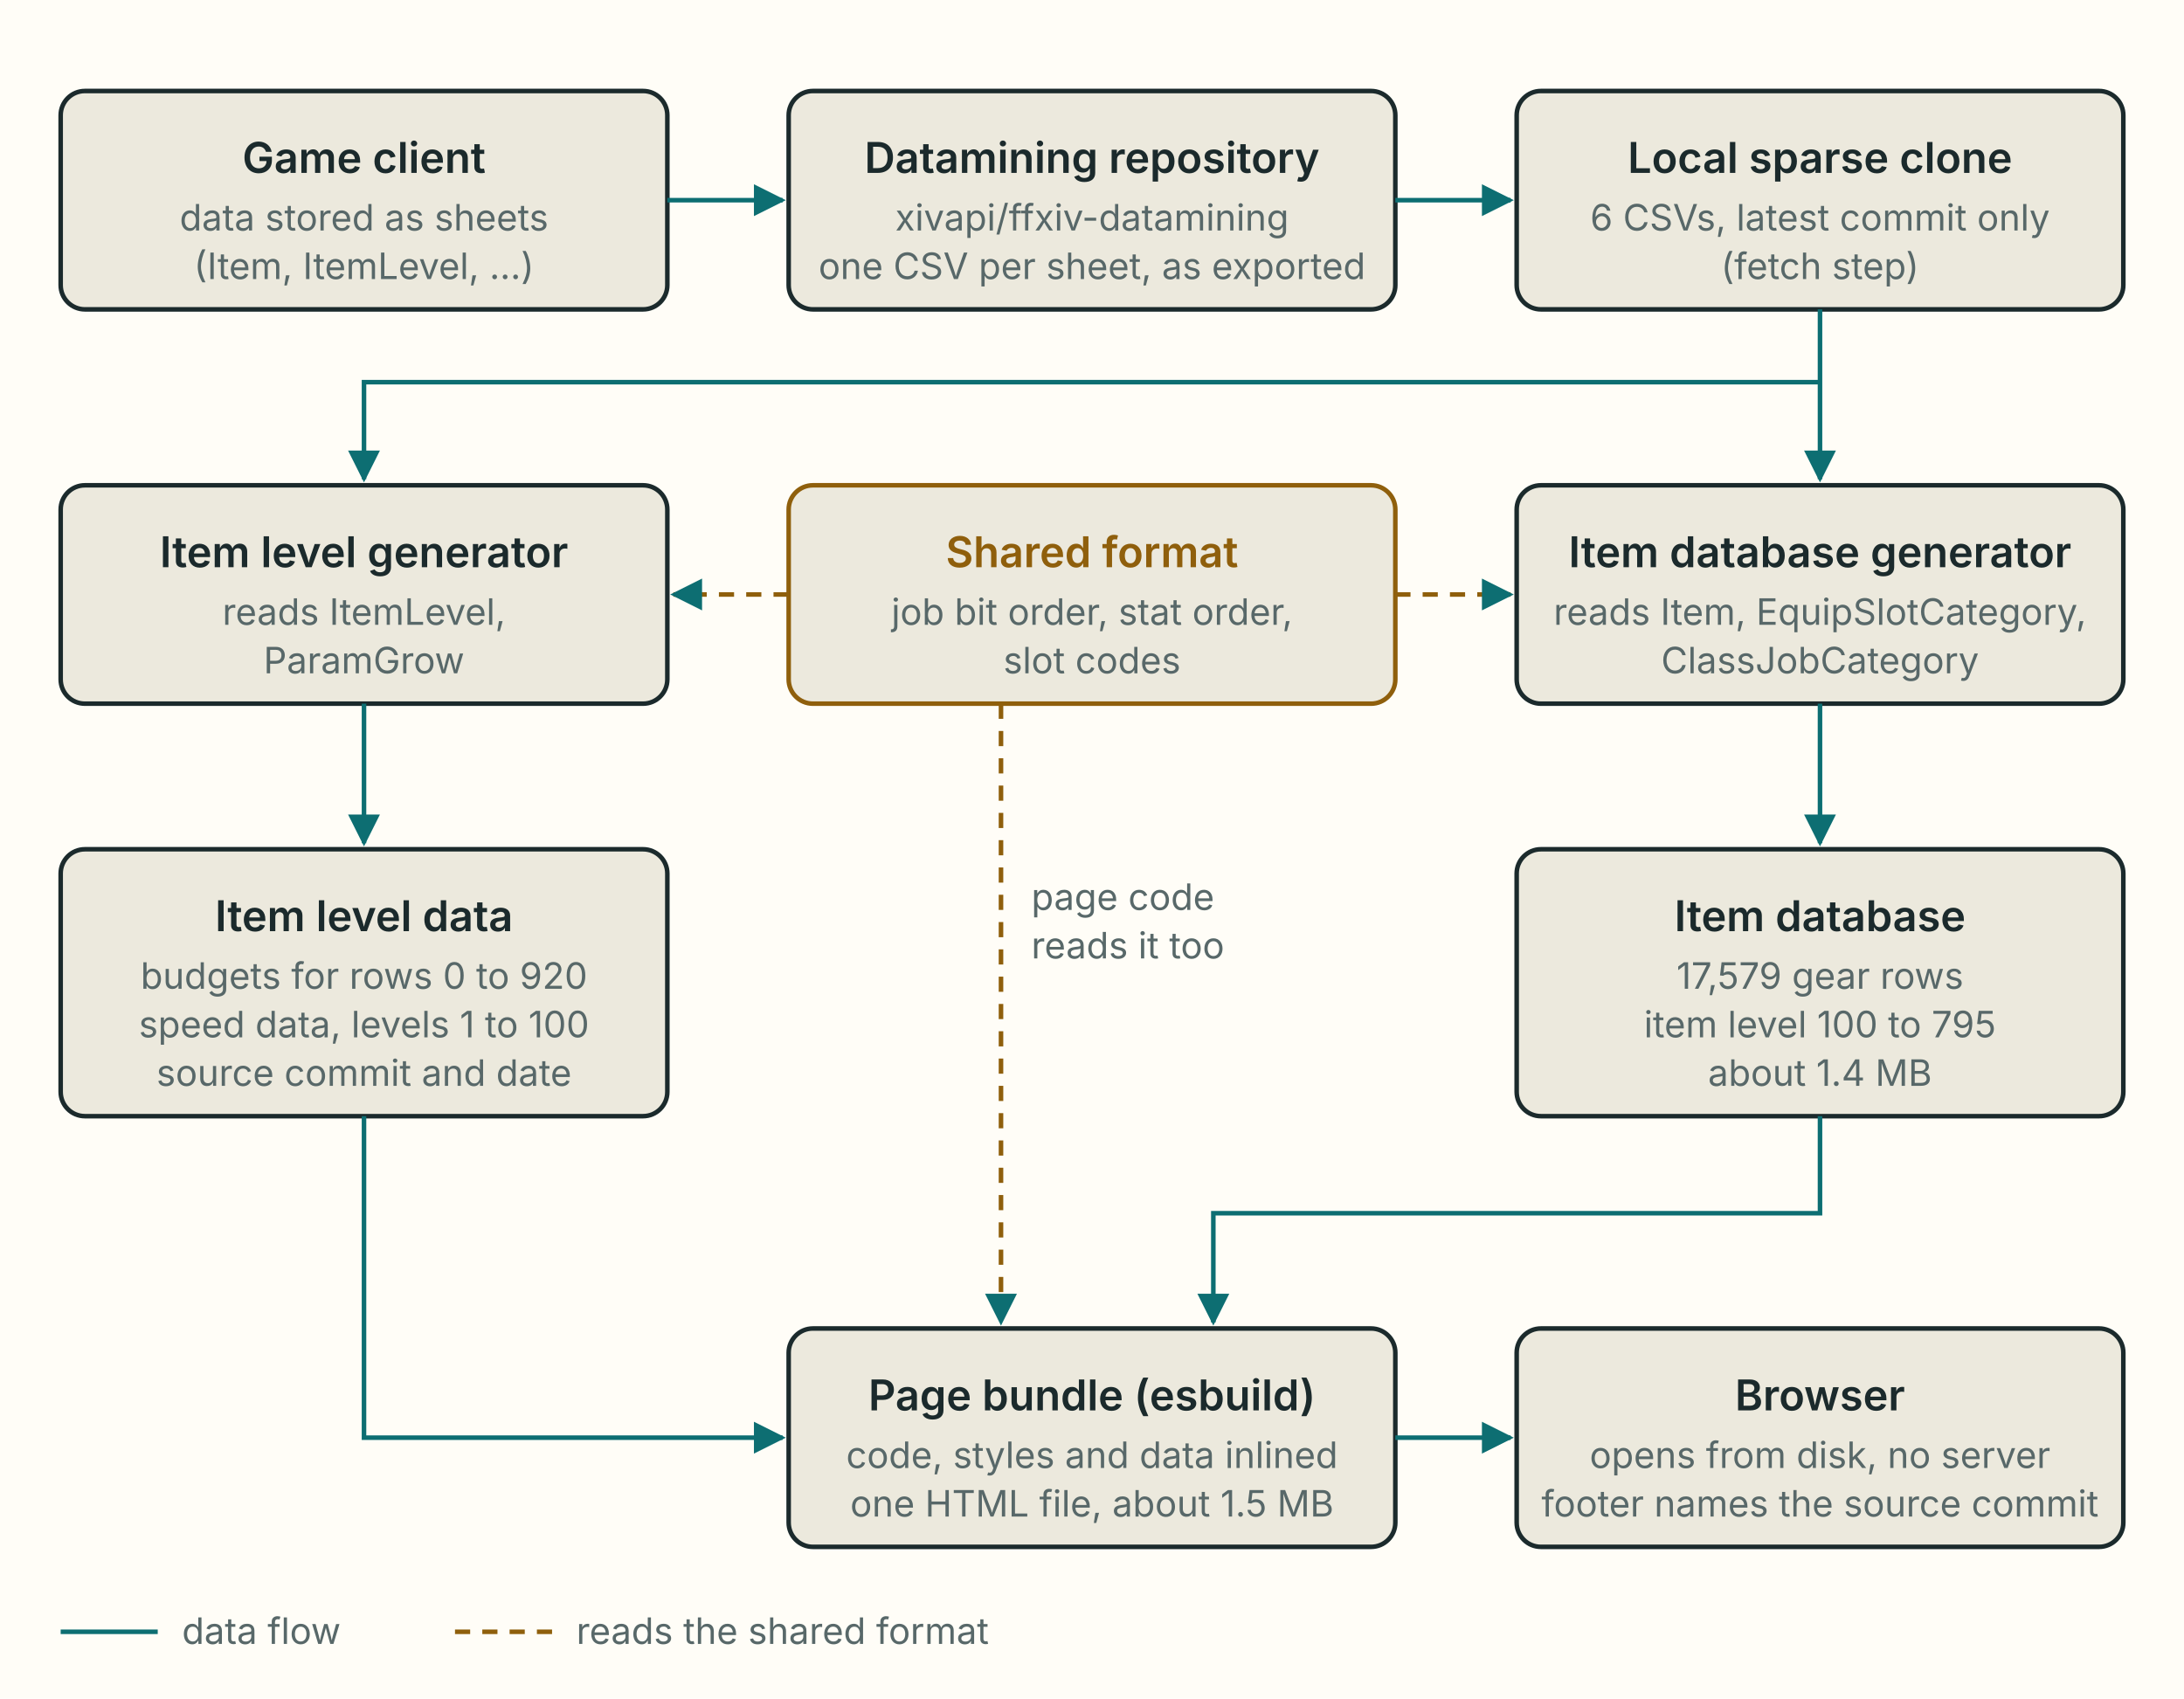
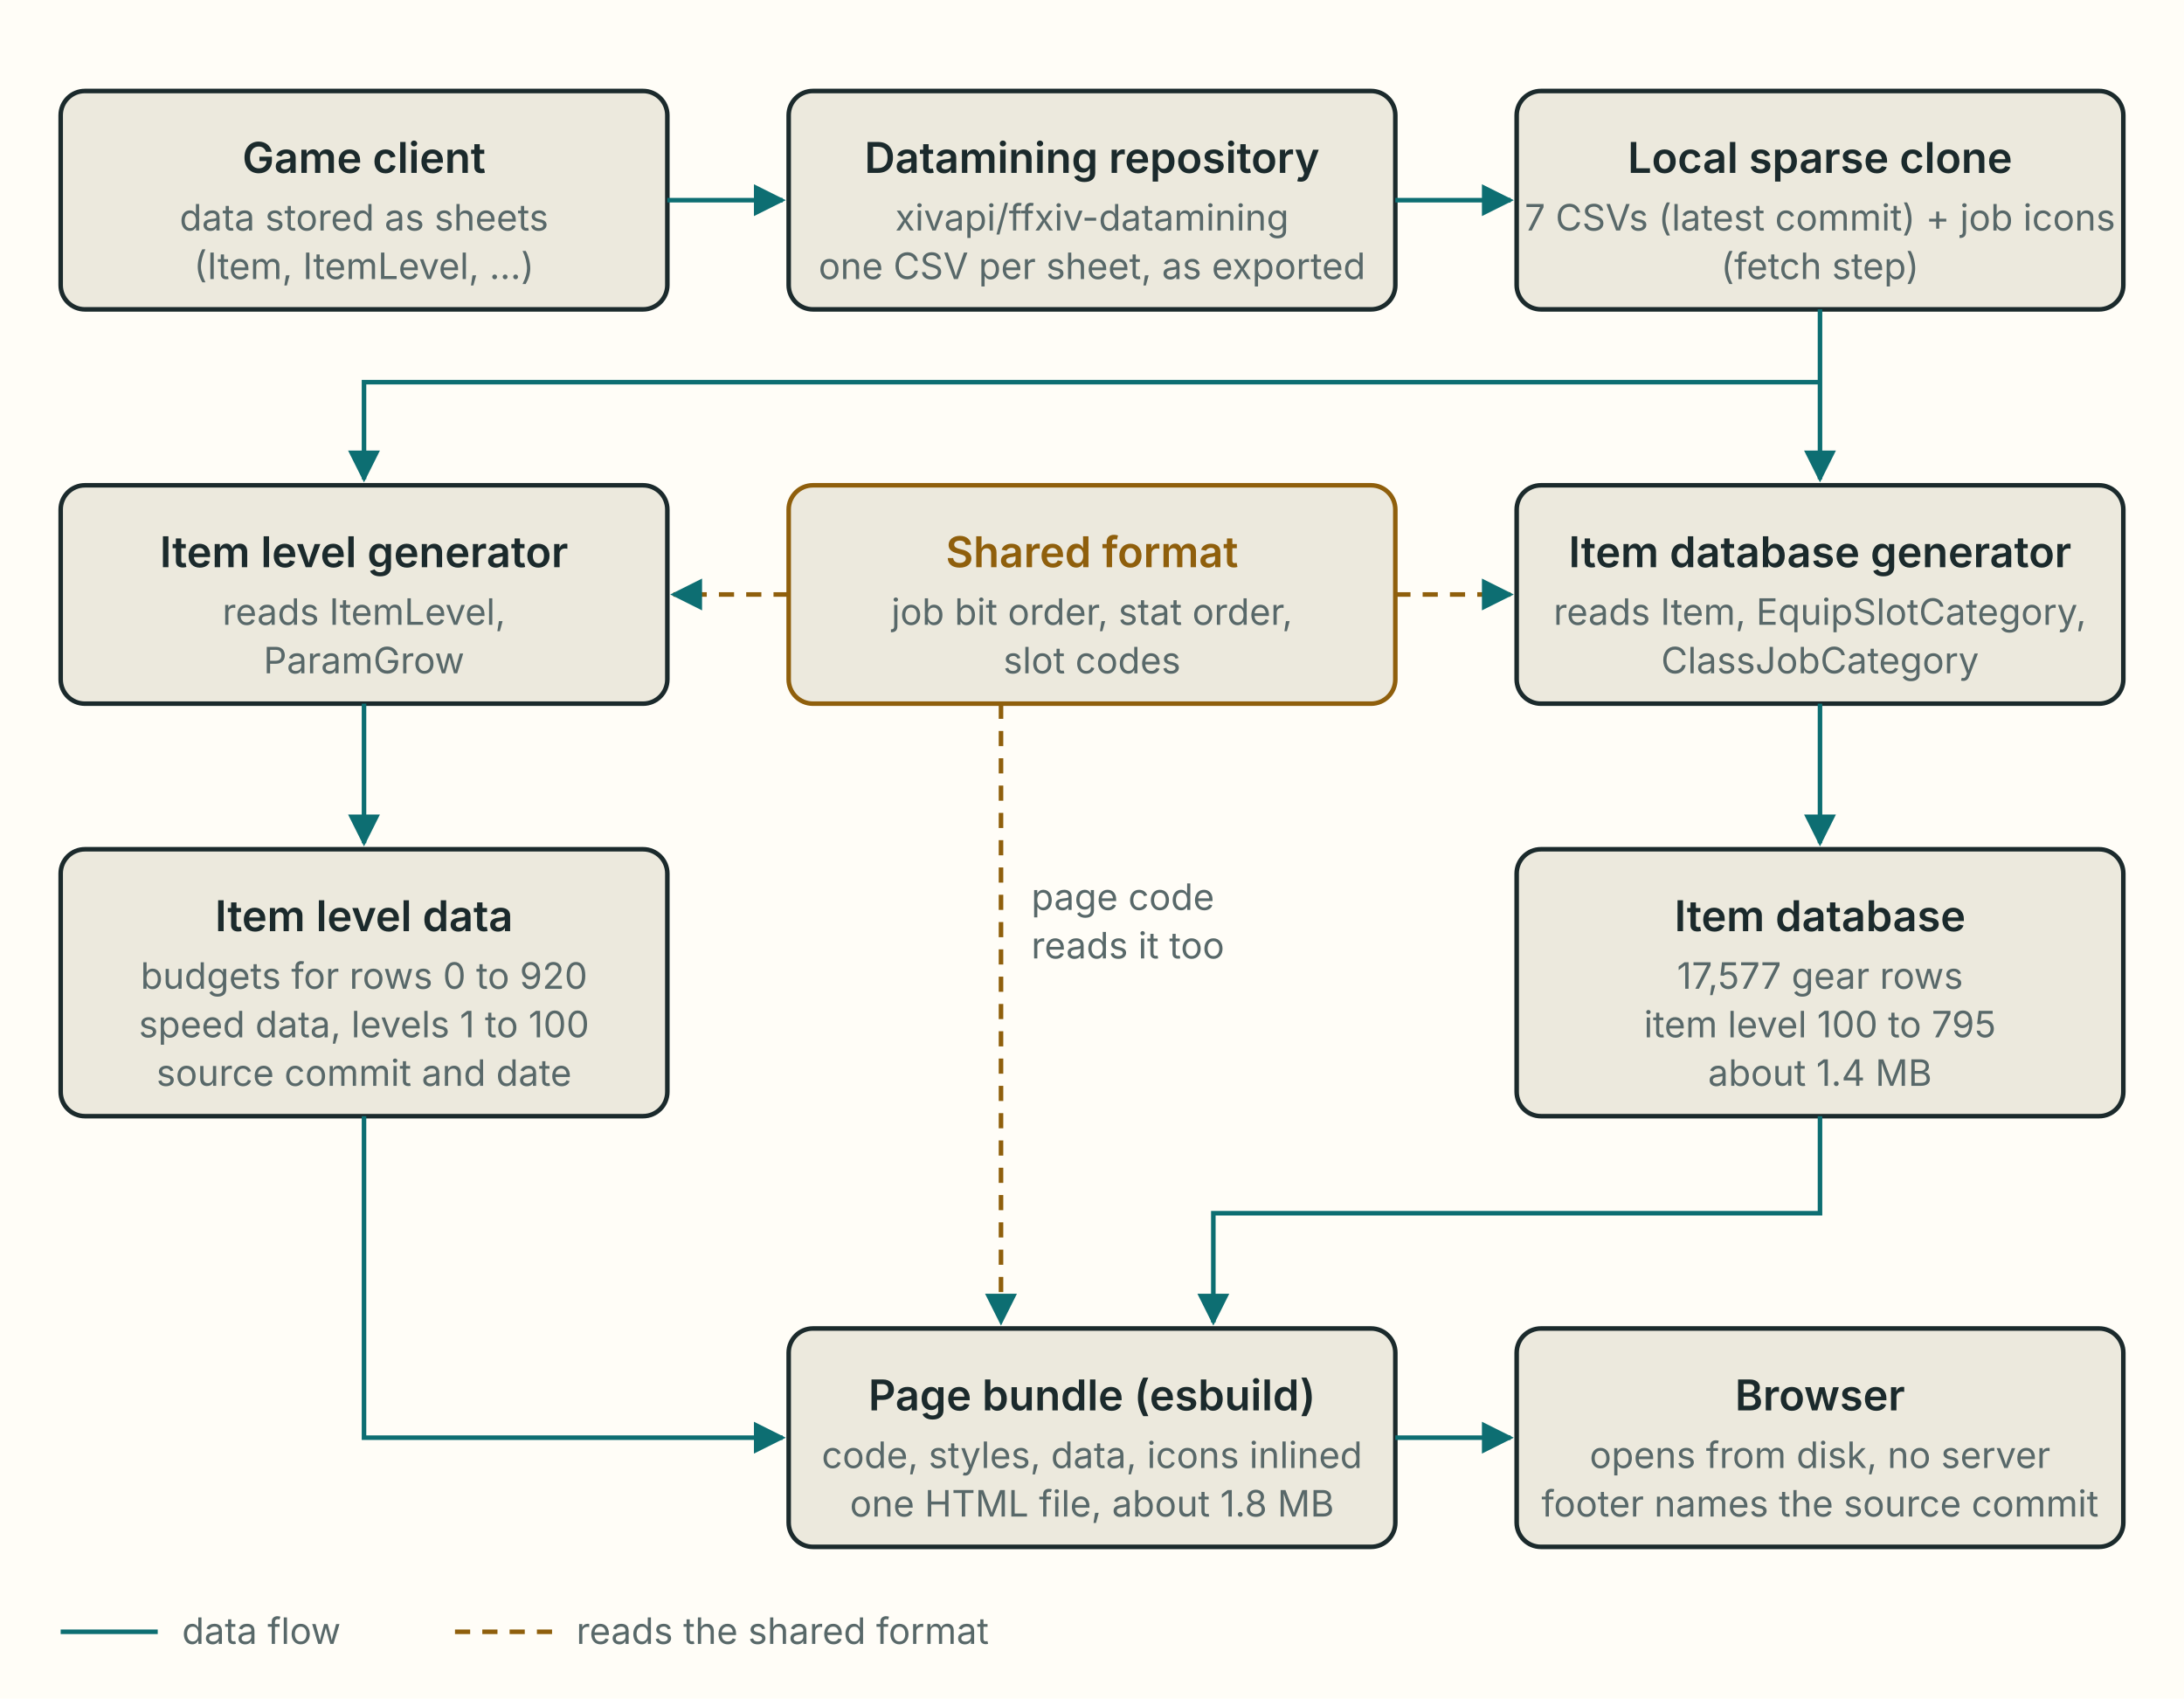
<svg xmlns="http://www.w3.org/2000/svg" viewBox="0 0 720 560" role="img" aria-labelledby="t d">
  <style>
    .bg { fill: #fffdf7; }
    .box { fill: #ece9dd; stroke: #1b2a2c; stroke-width: 1.5; }
    .fmt { fill: #ece9dd; stroke: #8f5f0c; stroke-width: 1.5; }
    .fg { fill: #1b2a2c; }
    .muted { fill: #586869; }
    .gold { fill: #8f5f0c; }
    .flow { fill: none; stroke: #0d6e72; stroke-width: 1.5; }
    .read { fill: none; stroke: #8f5f0c; stroke-width: 1.5; stroke-dasharray: 5 4; }
    .head { fill: #0d6e72; }
    text { font-family: system-ui, -apple-system, "Segoe UI", sans-serif; }
    .t { font-size: 14px; font-weight: 600; }
    .s { font-size: 12px; }
    @media (prefers-color-scheme: dark) {
      .bg { fill: #142023; }
      .box { fill: #1b2b2e; stroke: #e5eeed; }
      .fmt { fill: #1b2b2e; stroke: #e2b659; }
      .fg { fill: #e5eeed; }
      .muted { fill: #92a5a5; }
      .gold { fill: #e2b659; }
      .flow { stroke: #4cc2b6; }
      .read { stroke: #e2b659; }
      .head { fill: #4cc2b6; }
    }
  </style>
  <defs>
    <marker id="arrow" viewBox="0 0 10 10" refX="9" refY="5" markerWidth="7" markerHeight="7" orient="auto-start-reverse">
      <path d="M0,0 L10,5 L0,10 z" class="head" />
    </marker>
  </defs>
  <rect class="bg" x="0" y="0" width="720" height="560" />
  <rect class="box" x="20" y="30" width="200" height="72" rx="8" />
  <text class="fg t" x="120" y="57" text-anchor="middle">Game client</text>
  <text class="muted s" x="120" y="76" text-anchor="middle">data stored as sheets</text>
  <text class="muted s" x="120" y="92" text-anchor="middle">(Item, ItemLevel, ...)</text>
  <rect class="box" x="260" y="30" width="200" height="72" rx="8" />
  <text class="fg t" x="360" y="57" text-anchor="middle">Datamining repository</text>
  <text class="muted s" x="360" y="76" text-anchor="middle">xivapi/ffxiv-datamining</text>
  <text class="muted s" x="360" y="92" text-anchor="middle">one CSV per sheet, as exported</text>
  <rect class="box" x="500" y="30" width="200" height="72" rx="8" />
  <text class="fg t" x="600" y="57" text-anchor="middle">Local sparse clone</text>
-   <text class="muted s" x="600" y="76" text-anchor="middle">6 CSVs, latest commit only</text>
+   <text class="muted s" x="600" y="76" text-anchor="middle">7 CSVs (latest commit) + job icons</text>
  <text class="muted s" x="600" y="92" text-anchor="middle">(fetch step)</text>
  <line class="flow" x1="220" y1="66" x2="258" y2="66" marker-end="url(#arrow)" />
  <line class="flow" x1="460" y1="66" x2="498" y2="66" marker-end="url(#arrow)" />
  <line class="flow" x1="600" y1="102" x2="600" y2="158" marker-end="url(#arrow)" />
  <path class="flow" d="M600,126 H120 V158" marker-end="url(#arrow)" />
  <rect class="box" x="20" y="160" width="200" height="72" rx="8" />
  <text class="fg t" x="120" y="187" text-anchor="middle">Item level generator</text>
  <text class="muted s" x="120" y="206" text-anchor="middle">reads ItemLevel,</text>
  <text class="muted s" x="120" y="222" text-anchor="middle">ParamGrow</text>
  <rect class="fmt" x="260" y="160" width="200" height="72" rx="8" />
  <text class="gold t" x="360" y="187" text-anchor="middle">Shared format</text>
  <text class="muted s" x="360" y="206" text-anchor="middle">job bit order, stat order,</text>
  <text class="muted s" x="360" y="222" text-anchor="middle">slot codes</text>
  <rect class="box" x="500" y="160" width="200" height="72" rx="8" />
  <text class="fg t" x="600" y="187" text-anchor="middle">Item database generator</text>
  <text class="muted s" x="600" y="206" text-anchor="middle">reads Item, EquipSlotCategory,</text>
  <text class="muted s" x="600" y="222" text-anchor="middle">ClassJobCategory</text>
  <line class="read" x1="260" y1="196" x2="222" y2="196" marker-end="url(#arrow)" />
  <line class="read" x1="460" y1="196" x2="498" y2="196" marker-end="url(#arrow)" />
  <line class="flow" x1="120" y1="232" x2="120" y2="278" marker-end="url(#arrow)" />
  <line class="flow" x1="600" y1="232" x2="600" y2="278" marker-end="url(#arrow)" />
  <rect class="box" x="20" y="280" width="200" height="88" rx="8" />
  <text class="fg t" x="120" y="307" text-anchor="middle">Item level data</text>
  <text class="muted s" x="120" y="326" text-anchor="middle">budgets for rows 0 to 920</text>
  <text class="muted s" x="120" y="342" text-anchor="middle">speed data, levels 1 to 100</text>
  <text class="muted s" x="120" y="358" text-anchor="middle">source commit and date</text>
  <rect class="box" x="500" y="280" width="200" height="88" rx="8" />
  <text class="fg t" x="600" y="307" text-anchor="middle">Item database</text>
-   <text class="muted s" x="600" y="326" text-anchor="middle">17,579 gear rows</text>
+   <text class="muted s" x="600" y="326" text-anchor="middle">17,577 gear rows</text>
  <text class="muted s" x="600" y="342" text-anchor="middle">item level 100 to 795</text>
  <text class="muted s" x="600" y="358" text-anchor="middle">about 1.4 MB</text>
  <line class="read" x1="330" y1="232" x2="330" y2="436" marker-end="url(#arrow)" />
  <text class="muted s" x="340" y="300">page code</text>
  <text class="muted s" x="340" y="316">reads it too</text>
  <path class="flow" d="M120,368 V474 H258" marker-end="url(#arrow)" />
  <path class="flow" d="M600,368 V400 H400 V436" marker-end="url(#arrow)" />
  <rect class="box" x="260" y="438" width="200" height="72" rx="8" />
  <text class="fg t" x="360" y="465" text-anchor="middle">Page bundle (esbuild)</text>
-   <text class="muted s" x="360" y="484" text-anchor="middle">code, styles and data inlined</text>
-   <text class="muted s" x="360" y="500" text-anchor="middle">one HTML file, about 1.5 MB</text>
+   <text class="muted s" x="360" y="484" text-anchor="middle">code, styles, data, icons inlined</text>
+   <text class="muted s" x="360" y="500" text-anchor="middle">one HTML file, about 1.8 MB</text>
  <line class="flow" x1="460" y1="474" x2="498" y2="474" marker-end="url(#arrow)" />
  <rect class="box" x="500" y="438" width="200" height="72" rx="8" />
  <text class="fg t" x="600" y="465" text-anchor="middle">Browser</text>
  <text class="muted s" x="600" y="484" text-anchor="middle">opens from disk, no server</text>
  <text class="muted s" x="600" y="500" text-anchor="middle">footer names the source commit</text>
  <line class="flow" x1="20" y1="538" x2="52" y2="538" />
  <text class="muted s" x="60" y="542">data flow</text>
  <line class="read" x1="150" y1="538" x2="182" y2="538" />
  <text class="muted s" x="190" y="542">reads the shared format</text>
</svg>
